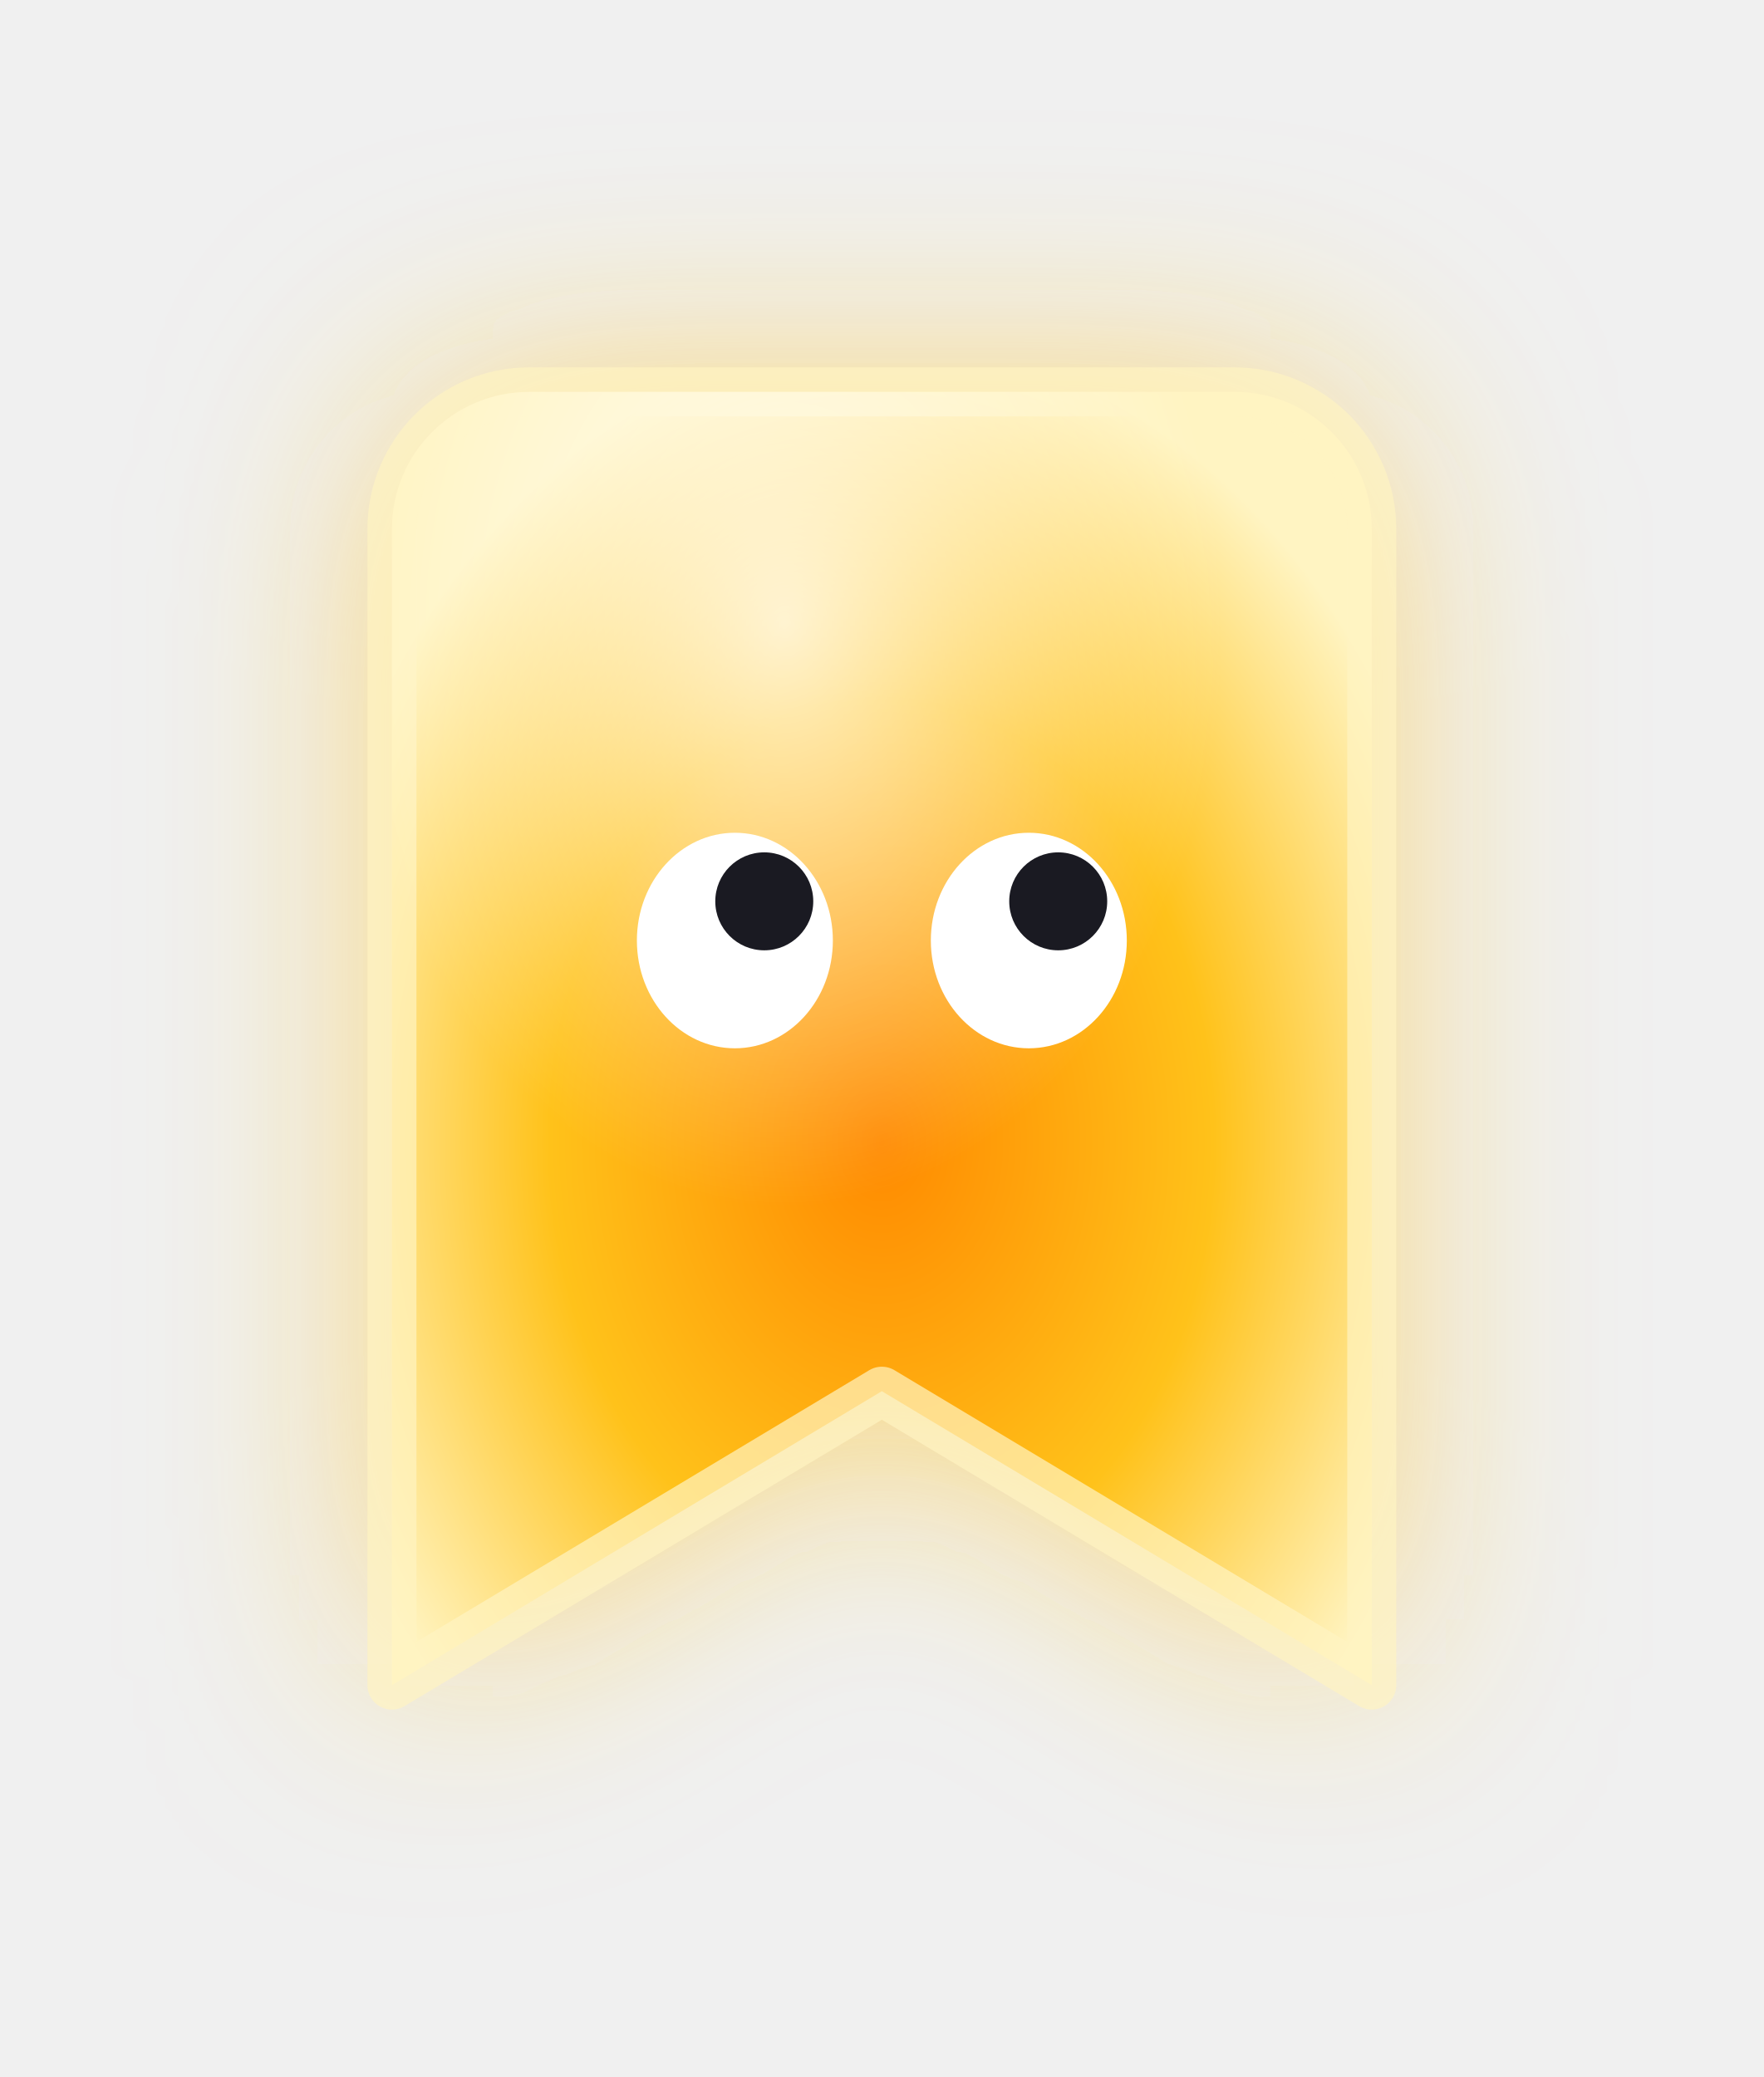
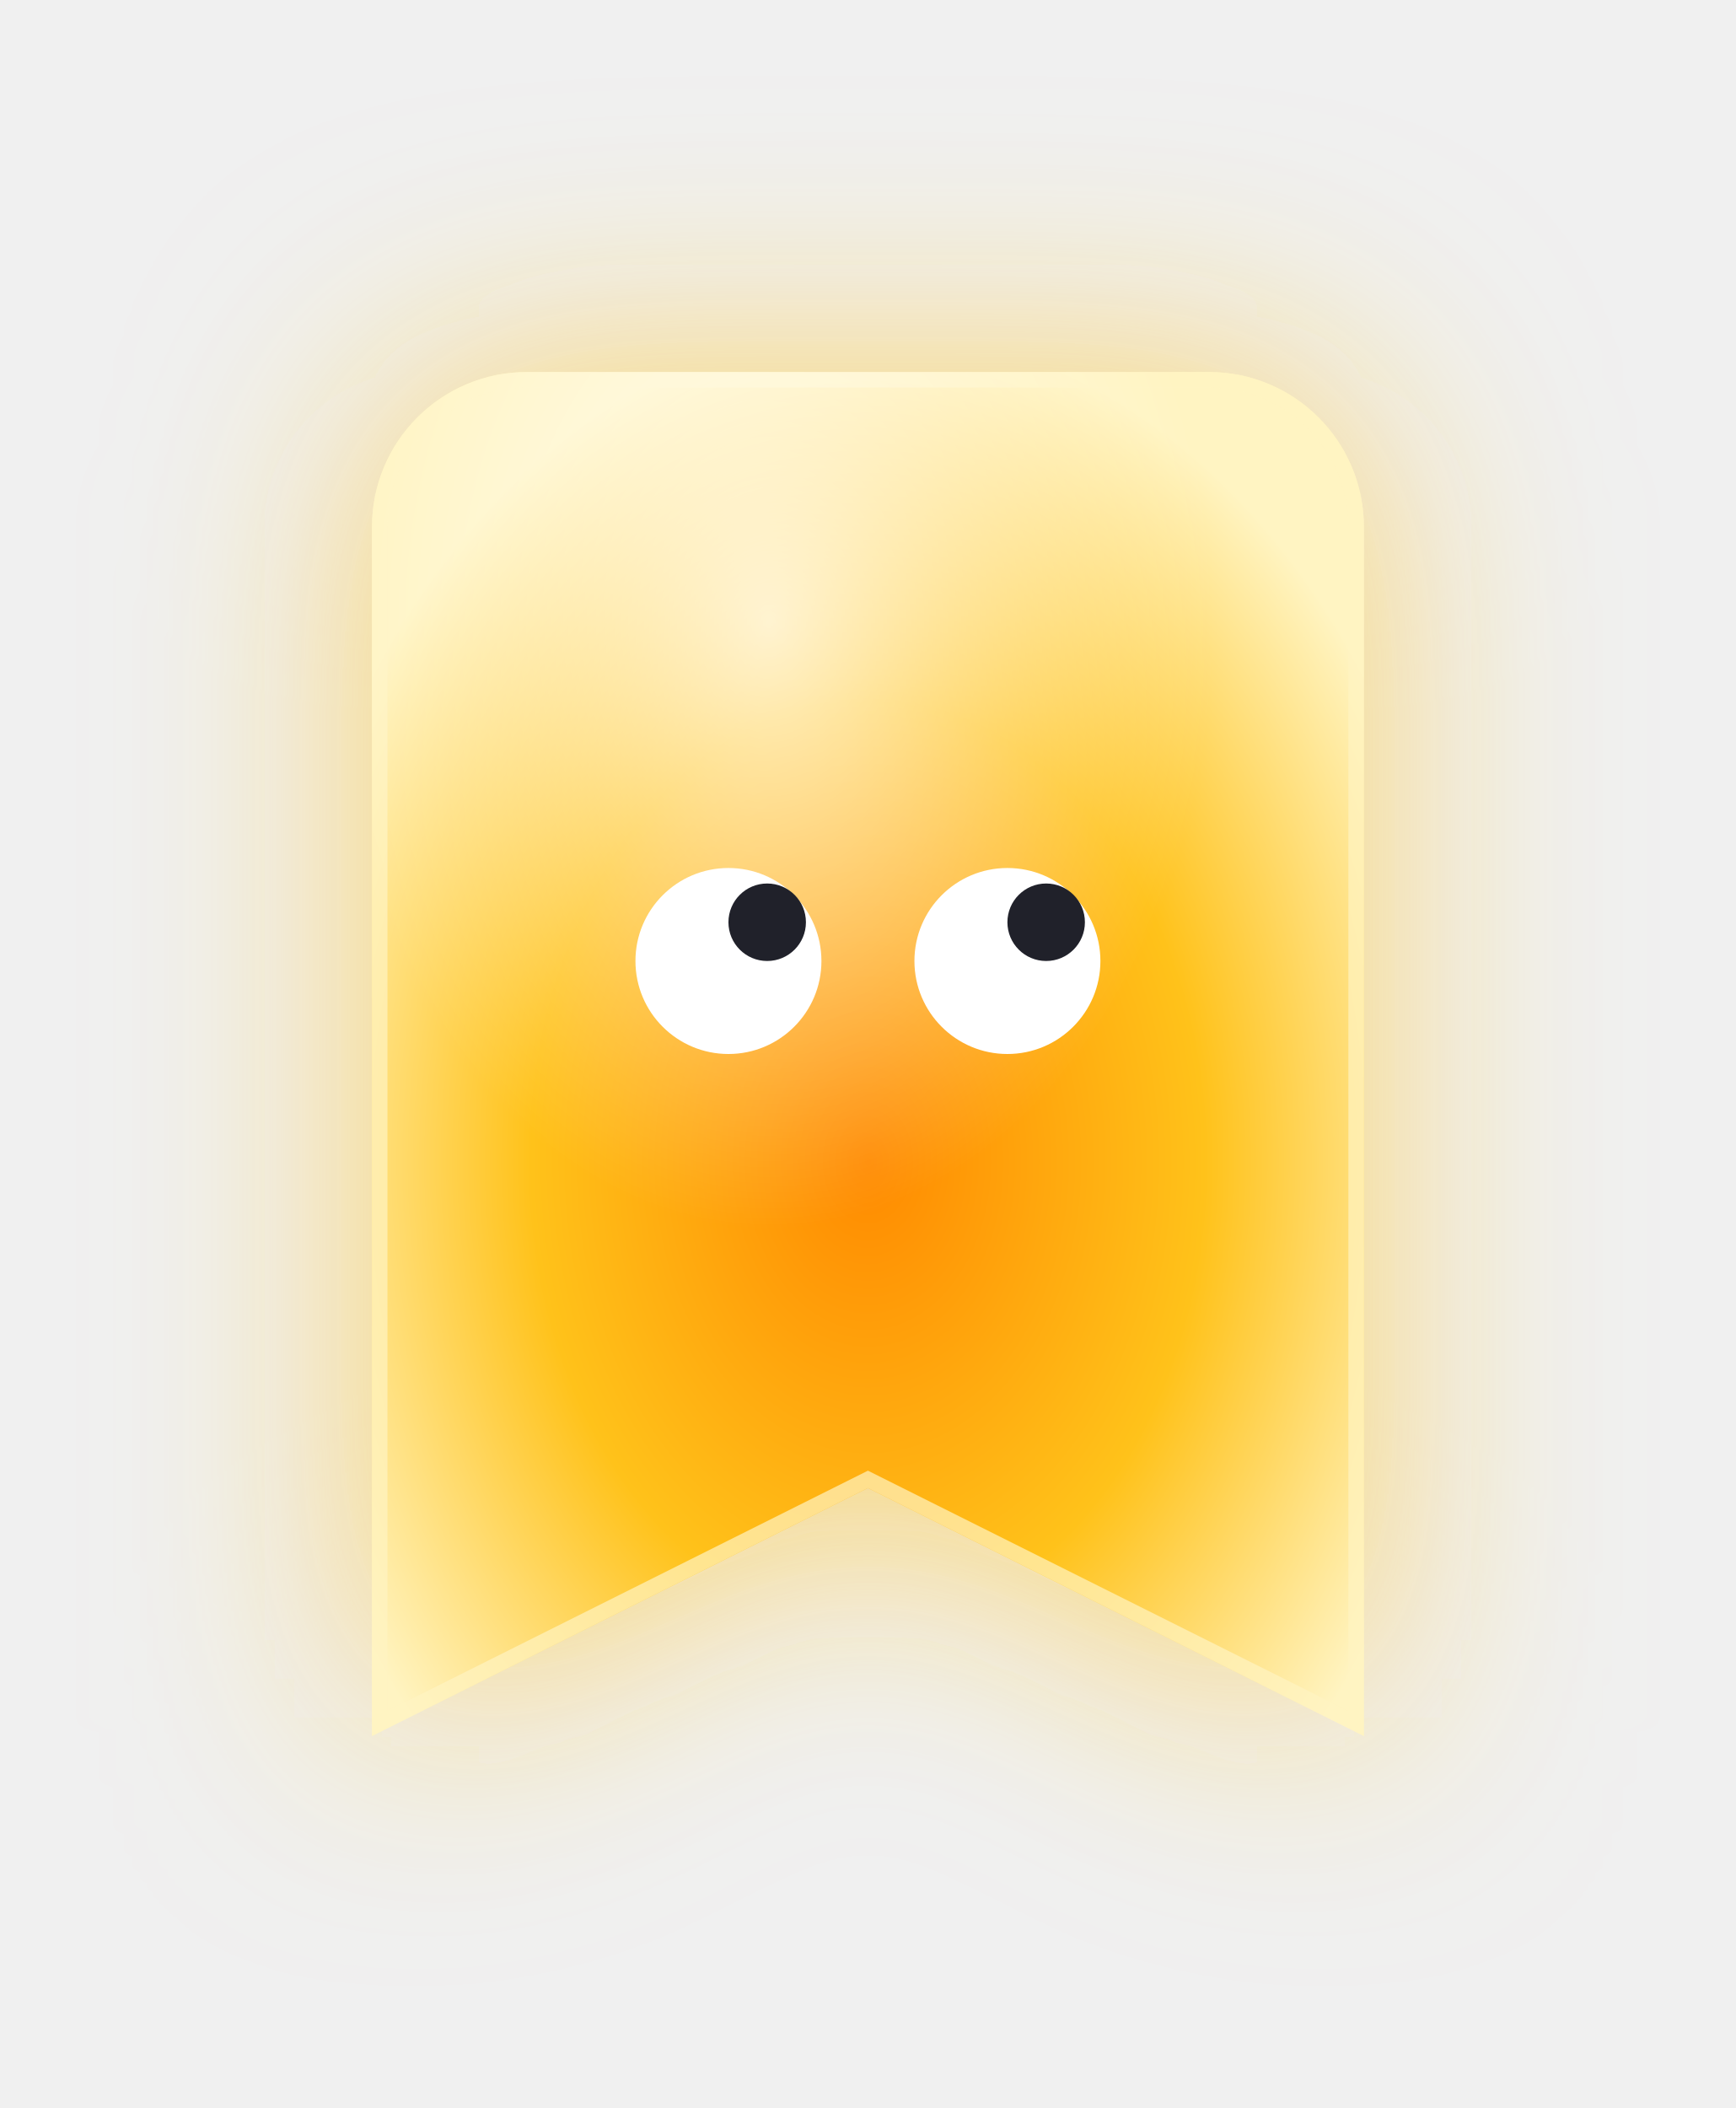
- <svg xmlns="http://www.w3.org/2000/svg" width="180" height="212" viewBox="10 -6 180 212" role="img" aria-label="keepio">
+ <svg xmlns="http://www.w3.org/2000/svg" width="112" height="136" viewBox="-24 -24 112 136" fill="none">
  <defs>
-     <radialGradient id="yellow-sd-dg" cx="50%" cy="58%" r="62%">
+     <radialGradient id="yellow-sd-g" cx="50%" cy="58%" r="62%">
      <stop offset="0" stop-color="#FF8A00" />
      <stop offset="0.55" stop-color="#FFC21A" />
      <stop offset="1" stop-color="#FFF4C2" />
    </radialGradient>
-     <radialGradient id="yellow-sd-dh" cx="40%" cy="18%" r="45%">
-       <stop offset="0" stop-color="#FFFFFF" stop-opacity="0.75" />
-       <stop offset="1" stop-color="#FFFFFF" stop-opacity="0" />
+     <radialGradient id="yellow-sd-h" cx="40%" cy="18%" r="45%">
+       <stop offset="0" stop-color="white" stop-opacity="0.75" />
+       <stop offset="1" stop-color="white" stop-opacity="0" />
    </radialGradient>
-     <filter id="yellow-sd-db" x="-40%" y="-40%" width="180%" height="180%">
-       <feGaussianBlur stdDeviation="12" />
+     <filter id="yellow-sd-b" x="-50%" y="-50%" width="200%" height="200%">
+       <feGaussianBlur stdDeviation="8" />
    </filter>
+     <mask id="yellow-sd-m" fill="white">
+       <path d="M10 0H54C59.523 0 64 4.477 64 10V88L32 72L0 88V10C0 4.477 4.477 0 10 0Z" />
+     </mask>
  </defs>
-   <path d="M64 34 H136 a14 14 0 0 1 14 14 V166 L100 136 L50 166 V48 a14 14 0 0 1 14 -14 Z" fill="#FFC21A" opacity="0.6" filter="url(#yellow-sd-db)" />
-   <path d="M64 34 H136 a14 14 0 0 1 14 14 V166 L100 136 L50 166 V48 a14 14 0 0 1 14 -14 Z" fill="url(#yellow-sd-dg)" stroke="#FFF4C2" stroke-opacity="0.7" stroke-width="5" stroke-linejoin="round" />
-   <path d="M64 34 H136 a14 14 0 0 1 14 14 V166 L100 136 L50 166 V48 a14 14 0 0 1 14 -14 Z" fill="url(#yellow-sd-dh)" />
-   <ellipse cx="85" cy="90" rx="10" ry="11" fill="#FFFFFF" />
-   <circle cx="88" cy="86" r="5" fill="#1A1A22" />
-   <ellipse cx="115" cy="90" rx="10" ry="11" fill="#FFFFFF" />
-   <circle cx="118" cy="86" r="5" fill="#1A1A22" />
+   <path d="M10 0H54C59.523 0 64 4.477 64 10V88L32 72L0 88V10C0 4.477 4.477 0 10 0Z" fill="#FFC21A" opacity="0.6" filter="url(#yellow-sd-b)" />
+   <path d="M10 0H54C59.523 0 64 4.477 64 10V88L32 72L0 88V10C0 4.477 4.477 0 10 0Z" fill="url(#yellow-sd-g)" />
+   <path d="M10 0H54C59.523 0 64 4.477 64 10V88L32 72L0 88V10C0 4.477 4.477 0 10 0Z" stroke-width="2" stroke="#FFF4C2" stroke-opacity="0.7" mask="url(#yellow-sd-m)" />
+   <path d="M10 0H54C59.523 0 64 4.477 64 10V88L32 72L0 88V10C0 4.477 4.477 0 10 0Z" fill="url(#yellow-sd-h)" />
+   <g transform="translate(0 38) scale(1 1) translate(0 -38)">
+     <circle cx="23" cy="38" r="6" fill="white" />
+     <circle cx="25.5" cy="35.5" r="2.5" fill="#20212A" />
+     <circle cx="41" cy="38" r="6" fill="white" />
+     <circle cx="43.5" cy="35.5" r="2.5" fill="#20212A" />
+   </g>
</svg>
